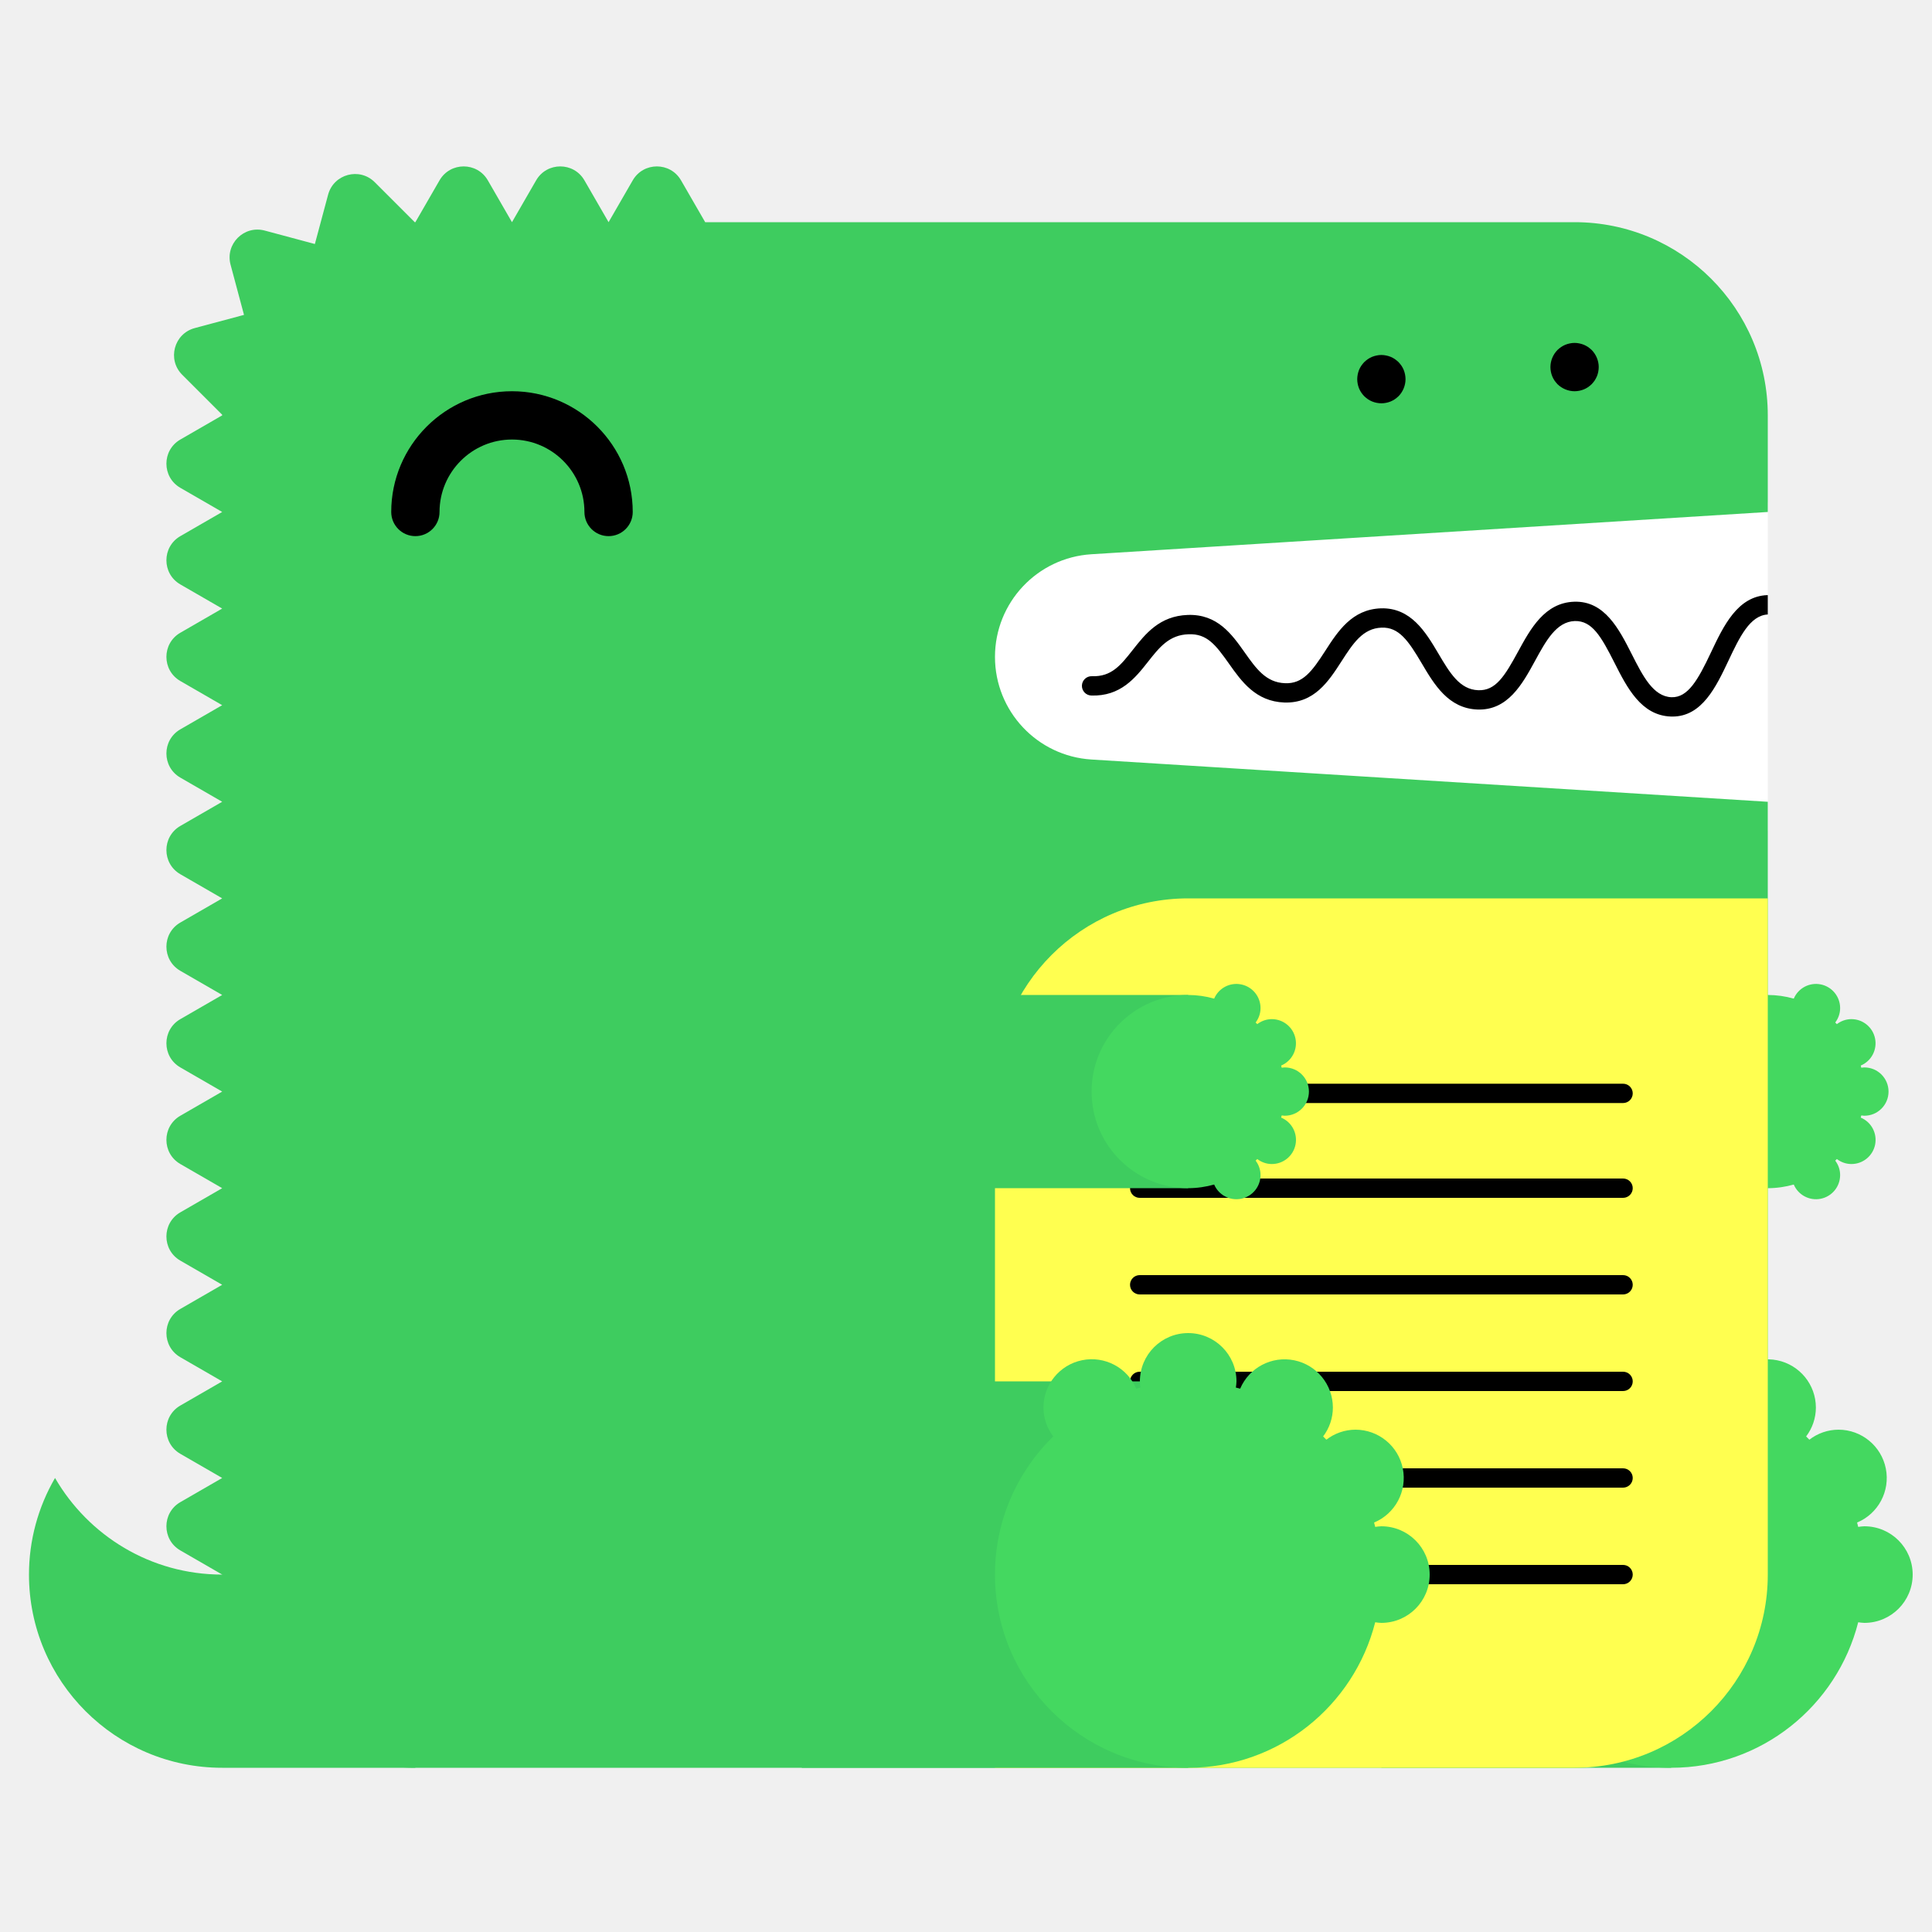
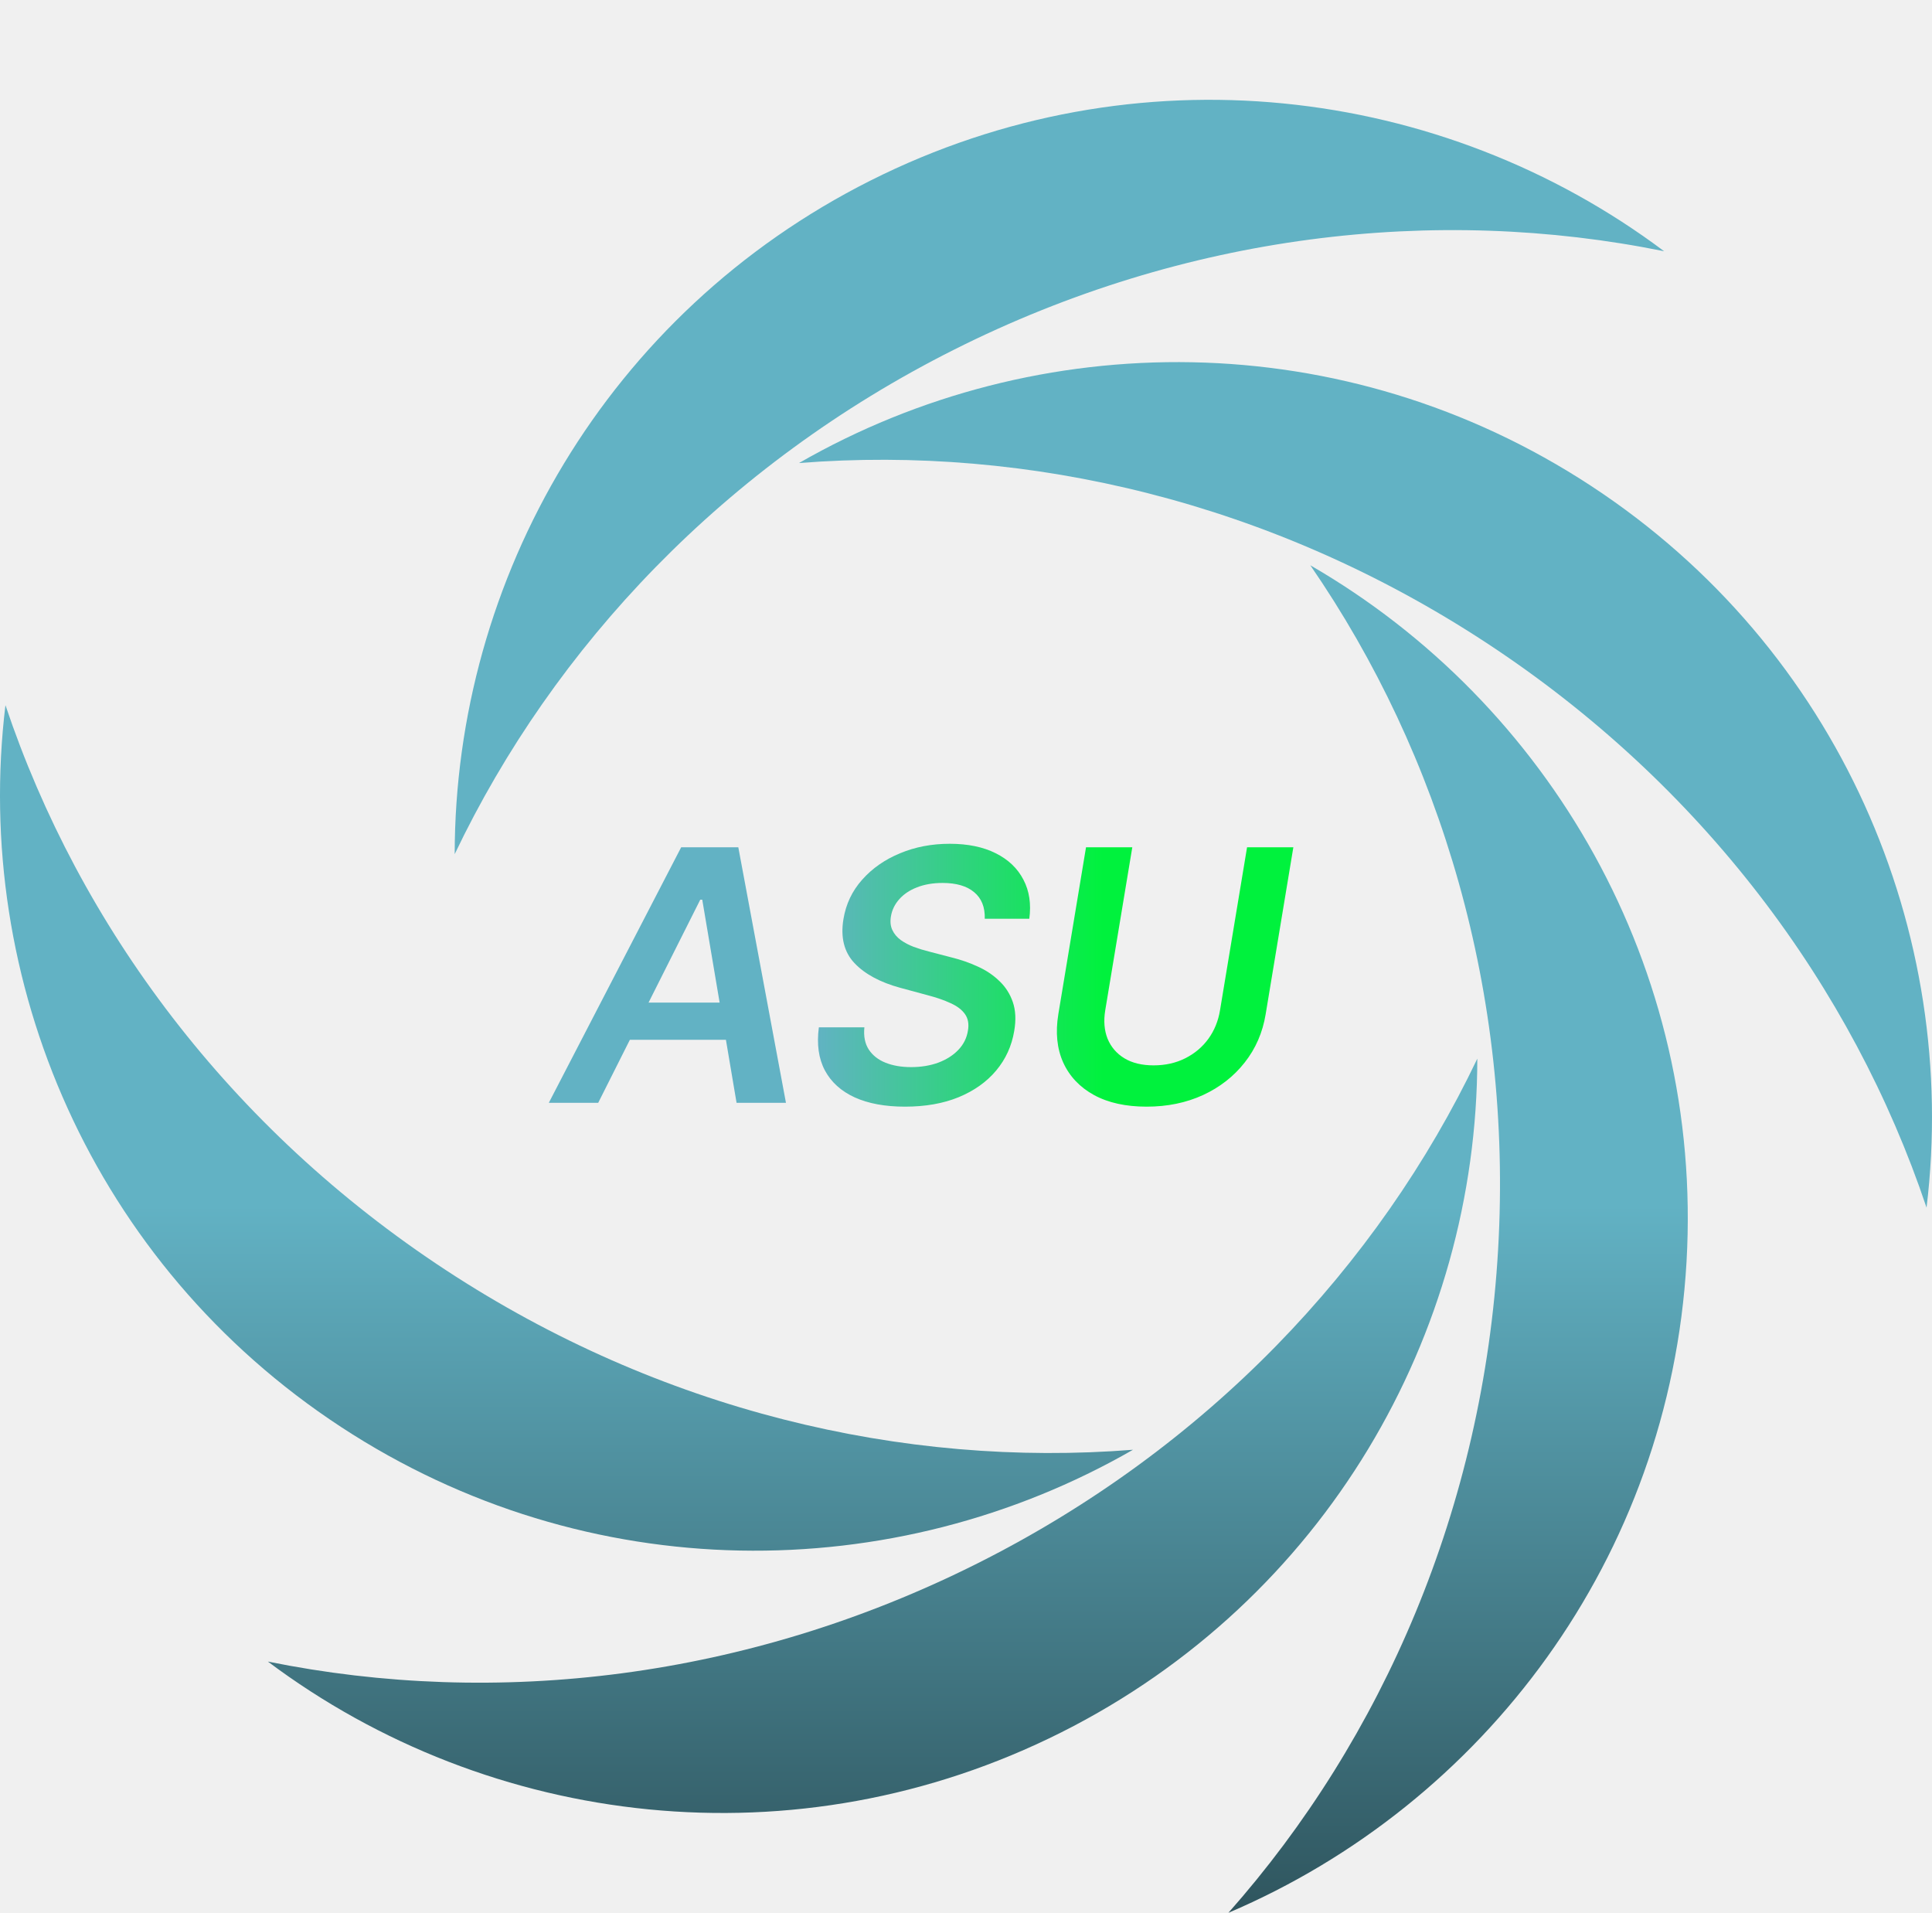
- <svg xmlns="http://www.w3.org/2000/svg" width="200" height="200" viewBox="0 0 200 200">
-   <g fill="none" fill-rule="evenodd">
-     <path fill="#FFF" d="M99 52h84v34H99z" />
-     <path d="M23 163c-7.398 0-13.843-4.027-17.303-10A19.886 19.886 0 0 0 3 163c0 11.046 8.954 20 20 20h20v-20H23z" fill="#3ECC5F" />
-     <path d="M112.98 57.376L183 53V43c0-11.046-8.954-20-20-20H73l-2.5-4.33c-1.112-1.925-3.889-1.925-5 0L63 23l-2.5-4.33c-1.111-1.925-3.889-1.925-5 0L53 23l-2.5-4.33c-1.111-1.925-3.889-1.925-5 0L43 23c-.022 0-.042.003-.065.003l-4.142-4.141c-1.57-1.571-4.252-.853-4.828 1.294l-1.369 5.104-5.192-1.392c-2.148-.575-4.111 1.389-3.535 3.536l1.39 5.193-5.102 1.367c-2.148.576-2.867 3.259-1.296 4.83l4.142 4.142c0 .021-.003.042-.003.064l-4.33 2.5c-1.925 1.111-1.925 3.889 0 5L23 53l-4.33 2.5c-1.925 1.111-1.925 3.889 0 5L23 63l-4.33 2.5c-1.925 1.111-1.925 3.889 0 5L23 73l-4.33 2.5c-1.925 1.111-1.925 3.889 0 5L23 83l-4.33 2.5c-1.925 1.111-1.925 3.889 0 5L23 93l-4.33 2.5c-1.925 1.111-1.925 3.889 0 5L23 103l-4.33 2.5c-1.925 1.111-1.925 3.889 0 5L23 113l-4.33 2.5c-1.925 1.111-1.925 3.889 0 5L23 123l-4.33 2.5c-1.925 1.111-1.925 3.889 0 5L23 133l-4.33 2.5c-1.925 1.111-1.925 3.889 0 5L23 143l-4.33 2.5c-1.925 1.111-1.925 3.889 0 5L23 153l-4.33 2.5c-1.925 1.111-1.925 3.889 0 5L23 163c0 11.046 8.954 20 20 20h120c11.046 0 20-8.954 20-20V83l-70.02-4.376A10.645 10.645 0 0 1 103 68c0-5.621 4.37-10.273 9.98-10.624" fill="#3ECC5F" />
-     <path fill="#3ECC5F" d="M143 183h30v-40h-30z" />
-     <path d="M193 158c-.219 0-.428.037-.639.064-.038-.15-.074-.301-.116-.451A5 5 0 0 0 190.32 148a4.96 4.96 0 0 0-3.016 1.036 26.531 26.531 0 0 0-.335-.336 4.955 4.955 0 0 0 1.011-2.987 5 5 0 0 0-9.599-1.959c-.148-.042-.297-.077-.445-.115.027-.211.064-.42.064-.639a5 5 0 0 0-5-5 5 5 0 0 0-5 5c0 .219.037.428.064.639-.148.038-.297.073-.445.115a4.998 4.998 0 0 0-9.599 1.959c0 1.125.384 2.151 1.011 2.987-3.717 3.632-6.031 8.693-6.031 14.3 0 11.046 8.954 20 20 20 9.339 0 17.16-6.41 19.361-15.064.211.027.42.064.639.064a5 5 0 0 0 5-5 5 5 0 0 0-5-5" fill="#44D860" />
-     <path fill="#3ECC5F" d="M153 123h30v-20h-30z" />
-     <path d="M193 115.5a2.5 2.5 0 1 0 0-5c-.109 0-.214.019-.319.032-.02-.075-.037-.15-.058-.225a2.501 2.501 0 0 0-.963-4.807c-.569 0-1.088.197-1.508.518a6.653 6.653 0 0 0-.168-.168c.314-.417.506-.931.506-1.494a2.5 2.5 0 0 0-4.8-.979A9.987 9.987 0 0 0 183 103c-5.522 0-10 4.478-10 10s4.478 10 10 10c.934 0 1.833-.138 2.69-.377a2.5 2.5 0 0 0 4.8-.979c0-.563-.192-1.077-.506-1.494.057-.055.113-.111.168-.168.42.321.939.518 1.508.518a2.5 2.5 0 0 0 .963-4.807c.021-.074.038-.15.058-.225.105.013.21.032.319.032" fill="#44D860" />
-     <path d="M63 55.5a2.5 2.5 0 0 1-2.5-2.5c0-4.136-3.364-7.5-7.5-7.5s-7.5 3.364-7.5 7.5a2.5 2.5 0 1 1-5 0c0-6.893 5.607-12.5 12.5-12.5S65.5 46.107 65.5 53a2.5 2.5 0 0 1-2.5 2.5" fill="#000" />
-     <path d="M103 183h60c11.046 0 20-8.954 20-20V93h-60c-11.046 0-20 8.954-20 20v70z" fill="#FFFF50" />
-     <path d="M168.02 124h-50.04a1 1 0 1 1 0-2h50.04a1 1 0 1 1 0 2m0 20h-50.04a1 1 0 1 1 0-2h50.04a1 1 0 1 1 0 2m0 20h-50.04a1 1 0 1 1 0-2h50.04a1 1 0 1 1 0 2m0-49.814h-50.04a1 1 0 1 1 0-2h50.04a1 1 0 1 1 0 2m0 19.814h-50.04a1 1 0 1 1 0-2h50.04a1 1 0 1 1 0 2m0 20h-50.04a1 1 0 1 1 0-2h50.04a1 1 0 1 1 0 2M183 61.611c-.012 0-.022-.006-.034-.005-3.09.105-4.552 3.196-5.842 5.923-1.346 2.85-2.387 4.703-4.093 4.647-1.889-.068-2.969-2.202-4.113-4.46-1.314-2.594-2.814-5.536-5.963-5.426-3.046.104-4.513 2.794-5.807 5.167-1.377 2.528-2.314 4.065-4.121 3.994-1.927-.07-2.951-1.805-4.136-3.813-1.321-2.236-2.848-4.75-5.936-4.664-2.994.103-4.465 2.385-5.763 4.4-1.373 2.13-2.335 3.428-4.165 3.351-1.973-.07-2.992-1.51-4.171-3.177-1.324-1.873-2.816-3.993-5.895-3.89-2.928.1-4.399 1.97-5.696 3.618-1.232 1.564-2.194 2.802-4.229 2.724a1 1 0 0 0-.072 2c3.017.101 4.545-1.8 5.872-3.487 1.177-1.496 2.193-2.787 4.193-2.855 1.926-.082 2.829 1.115 4.195 3.045 1.297 1.834 2.769 3.914 5.731 4.021 3.103.104 4.596-2.215 5.918-4.267 1.182-1.834 2.202-3.417 4.15-3.484 1.793-.067 2.769 1.35 4.145 3.681 1.297 2.197 2.766 4.686 5.787 4.796 3.125.108 4.634-2.62 5.949-5.035 1.139-2.088 2.214-4.06 4.119-4.126 1.793-.042 2.728 1.595 4.111 4.33 1.292 2.553 2.757 5.445 5.825 5.556l.169.003c3.064 0 4.518-3.075 5.805-5.794 1.139-2.41 2.217-4.68 4.067-4.773v-2z" fill="#000" />
-     <path fill="#3ECC5F" d="M83 183h40v-40H83z" />
-     <path d="M143 158c-.219 0-.428.037-.639.064-.038-.15-.074-.301-.116-.451A5 5 0 0 0 140.32 148a4.96 4.96 0 0 0-3.016 1.036 26.531 26.531 0 0 0-.335-.336 4.955 4.955 0 0 0 1.011-2.987 5 5 0 0 0-9.599-1.959c-.148-.042-.297-.077-.445-.115.027-.211.064-.42.064-.639a5 5 0 0 0-5-5 5 5 0 0 0-5 5c0 .219.037.428.064.639-.148.038-.297.073-.445.115a4.998 4.998 0 0 0-9.599 1.959c0 1.125.384 2.151 1.011 2.987-3.717 3.632-6.031 8.693-6.031 14.3 0 11.046 8.954 20 20 20 9.339 0 17.16-6.41 19.361-15.064.211.027.42.064.639.064a5 5 0 0 0 5-5 5 5 0 0 0-5-5" fill="#44D860" />
-     <path fill="#3ECC5F" d="M83 123h40v-20H83z" />
-     <path d="M133 115.5a2.5 2.5 0 1 0 0-5c-.109 0-.214.019-.319.032-.02-.075-.037-.15-.058-.225a2.501 2.501 0 0 0-.963-4.807c-.569 0-1.088.197-1.508.518a6.653 6.653 0 0 0-.168-.168c.314-.417.506-.931.506-1.494a2.5 2.5 0 0 0-4.8-.979A9.987 9.987 0 0 0 123 103c-5.522 0-10 4.478-10 10s4.478 10 10 10c.934 0 1.833-.138 2.69-.377a2.5 2.5 0 0 0 4.8-.979c0-.563-.192-1.077-.506-1.494.057-.055.113-.111.168-.168.42.321.939.518 1.508.518a2.5 2.5 0 0 0 .963-4.807c.021-.074.038-.15.058-.225.105.013.21.032.319.032" fill="#44D860" />
-     <path d="M143 41.75c-.16 0-.33-.02-.49-.05a2.52 2.52 0 0 1-.47-.14c-.15-.06-.29-.14-.431-.23-.13-.09-.259-.2-.38-.31-.109-.12-.219-.24-.309-.38s-.17-.28-.231-.43a2.619 2.619 0 0 1-.189-.96c0-.16.02-.33.05-.49.03-.16.08-.31.139-.47.061-.15.141-.29.231-.43.09-.13.2-.26.309-.38.121-.11.25-.22.38-.31.141-.09.281-.17.431-.23.149-.06.31-.11.47-.14.32-.07.65-.07.98 0 .159.03.32.08.47.14.149.06.29.14.43.23.13.09.259.2.38.31.11.12.22.25.31.38.09.14.17.28.23.43.06.16.11.31.14.47.029.16.05.33.05.49 0 .66-.271 1.31-.73 1.77-.121.11-.25.22-.38.31-.14.09-.281.17-.43.23a2.565 2.565 0 0 1-.96.19m20-1.25c-.66 0-1.3-.27-1.771-.73a3.802 3.802 0 0 1-.309-.38c-.09-.14-.17-.28-.231-.43a2.619 2.619 0 0 1-.189-.96c0-.66.27-1.3.729-1.77.121-.11.25-.22.38-.31.141-.09.281-.17.431-.23.149-.06.31-.11.47-.14.32-.07.66-.07.98 0 .159.03.32.08.47.14.149.06.29.14.43.23.13.09.259.2.38.31.459.47.73 1.11.73 1.77 0 .16-.021.33-.05.49-.03.16-.08.32-.14.47-.07.15-.14.29-.23.43-.09.13-.2.26-.31.38-.121.11-.25.22-.38.31-.14.09-.281.17-.43.23a2.565 2.565 0 0 1-.96.19" fill="#000" />
-   </g>
+ <svg xmlns="http://www.w3.org/2000/svg" width="198" height="196" viewBox="0 0 198 196" fill="none">
+   <path d="M170.548 25.744C147.123 20.989 121.432 23.939 97.755 35.84C74.329 47.615 56.778 66.19 46.598 87.523C46.626 59.272 62.22 32.068 89.217 18.498C116.381 4.844 147.771 8.671 170.548 25.744Z" fill="url(#paint0_linear_3101_68)" />
+   <path d="M197.442 123.744C189.852 101.109 174.449 80.368 152.289 65.843C130.363 51.473 105.477 45.584 81.885 47.447C106.401 33.345 137.792 33.228 163.06 49.789C188.484 66.452 200.86 95.511 197.442 123.744Z" fill="url(#paint1_linear_3101_68)" />
+   <path d="M125.893 196C141.73 178.12 152.017 154.429 153.534 128.003C155.034 101.858 147.699 77.393 134.287 57.923C158.776 72.073 174.573 99.16 172.843 129.291C171.103 159.608 152.089 184.839 125.893 196Z" fill="url(#paint2_linear_3101_68)" />
+   <path d="M27.452 170.256C50.877 175.011 76.568 172.061 100.245 160.16C123.671 148.385 141.222 129.81 151.402 108.477C151.374 136.728 135.78 163.932 108.783 177.502C81.619 191.156 50.229 187.329 27.452 170.256Z" fill="url(#paint3_linear_3101_68)" />
+   <path d="M0.558 72.256C8.148 94.891 23.551 115.632 45.712 130.157C67.637 144.527 92.523 150.417 116.115 148.553C91.599 162.655 60.208 162.772 34.94 146.211C9.516 129.548 -2.86 100.489 0.558 72.256Z" fill="url(#paint4_linear_3101_68)" />
+   <path d="M61.308 113H56.246L69.81 86.818H75.665L80.548 113H75.486L71.97 92.188H71.766L61.308 113ZM63.175 102.734H76.981L76.342 106.544H62.535L63.175 102.734ZM100.923 94.144C100.957 92.959 100.595 92.051 99.836 91.421C99.086 90.79 98.008 90.474 96.602 90.474C95.613 90.474 94.74 90.624 93.981 90.922C93.231 91.212 92.626 91.617 92.166 92.136C91.706 92.648 91.42 93.231 91.309 93.888C91.216 94.425 91.262 94.894 91.45 95.294C91.637 95.695 91.923 96.035 92.306 96.317C92.698 96.598 93.142 96.832 93.636 97.02C94.139 97.207 94.65 97.365 95.17 97.493L97.522 98.106C98.46 98.337 99.355 98.648 100.207 99.04C101.059 99.423 101.797 99.918 102.419 100.523C103.049 101.119 103.51 101.839 103.799 102.683C104.089 103.527 104.136 104.516 103.94 105.649C103.684 107.183 103.066 108.534 102.086 109.702C101.115 110.861 99.836 111.768 98.251 112.425C96.674 113.072 94.838 113.396 92.741 113.396C90.713 113.396 89 113.081 87.602 112.45C86.204 111.811 85.181 110.886 84.534 109.676C83.894 108.466 83.69 106.996 83.92 105.266H88.586C88.493 106.178 88.642 106.936 89.034 107.541C89.434 108.146 90.01 108.598 90.76 108.896C91.51 109.195 92.379 109.344 93.368 109.344C94.399 109.344 95.332 109.19 96.167 108.884C97.002 108.568 97.684 108.134 98.213 107.58C98.75 107.017 99.078 106.361 99.197 105.611C99.316 104.937 99.218 104.375 98.903 103.923C98.588 103.472 98.098 103.097 97.433 102.798C96.777 102.491 95.993 102.219 95.081 101.98L92.243 101.213C90.189 100.651 88.629 99.807 87.564 98.682C86.507 97.557 86.132 96.057 86.439 94.182C86.694 92.631 87.338 91.28 88.369 90.129C89.4 88.97 90.691 88.071 92.243 87.432C93.794 86.784 95.49 86.46 97.331 86.46C99.189 86.46 100.761 86.784 102.048 87.432C103.343 88.079 104.289 88.983 104.886 90.142C105.491 91.293 105.691 92.626 105.487 94.144H100.923ZM127.805 86.818H132.548L129.71 103.923C129.403 105.798 128.687 107.447 127.562 108.871C126.445 110.294 125.022 111.406 123.292 112.207C121.562 113 119.636 113.396 117.513 113.396C115.374 113.396 113.576 113 112.119 112.207C110.661 111.406 109.609 110.294 108.961 108.871C108.322 107.447 108.156 105.798 108.462 103.923L111.3 86.818H116.043L113.269 103.527C113.09 104.618 113.171 105.589 113.512 106.442C113.862 107.286 114.433 107.95 115.225 108.436C116.026 108.922 117.028 109.165 118.229 109.165C119.431 109.165 120.513 108.922 121.477 108.436C122.44 107.95 123.228 107.286 123.842 106.442C124.455 105.589 124.852 104.618 125.031 103.527L127.805 86.818Z" fill="url(#paint5_linear_3101_68)" />
+   <defs>
+     <linearGradient id="paint0_linear_3101_68" x1="99" y1="0" x2="99" y2="196" gradientUnits="userSpaceOnUse">
+       <stop offset="0.63" stop-color="#62B2C4" />
+       <stop offset="1" stop-color="#2F555E" />
+     </linearGradient>
+     <linearGradient id="paint1_linear_3101_68" x1="99" y1="0" x2="99" y2="196" gradientUnits="userSpaceOnUse">
+       <stop offset="0.63" stop-color="#62B2C4" />
+       <stop offset="1" stop-color="#2F555E" />
+     </linearGradient>
+     <linearGradient id="paint2_linear_3101_68" x1="99" y1="0" x2="99" y2="196" gradientUnits="userSpaceOnUse">
+       <stop offset="0.63" stop-color="#62B2C4" />
+       <stop offset="1" stop-color="#2F555E" />
+     </linearGradient>
+     <linearGradient id="paint3_linear_3101_68" x1="99" y1="0" x2="99" y2="196" gradientUnits="userSpaceOnUse">
+       <stop offset="0.63" stop-color="#62B2C4" />
+       <stop offset="1" stop-color="#2F555E" />
+     </linearGradient>
+     <linearGradient id="paint4_linear_3101_68" x1="99" y1="0" x2="99" y2="196" gradientUnits="userSpaceOnUse">
+       <stop offset="0.63" stop-color="#62B2C4" />
+       <stop offset="1" stop-color="#2F555E" />
+     </linearGradient>
+     <linearGradient id="paint5_linear_3101_68" x1="57" y1="98" x2="142" y2="98" gradientUnits="userSpaceOnUse">
+       <stop offset="0.312" stop-color="#62B2C4" />
+       <stop offset="0.659" stop-color="#00F23D" />
+     </linearGradient>
+   </defs>
</svg>
